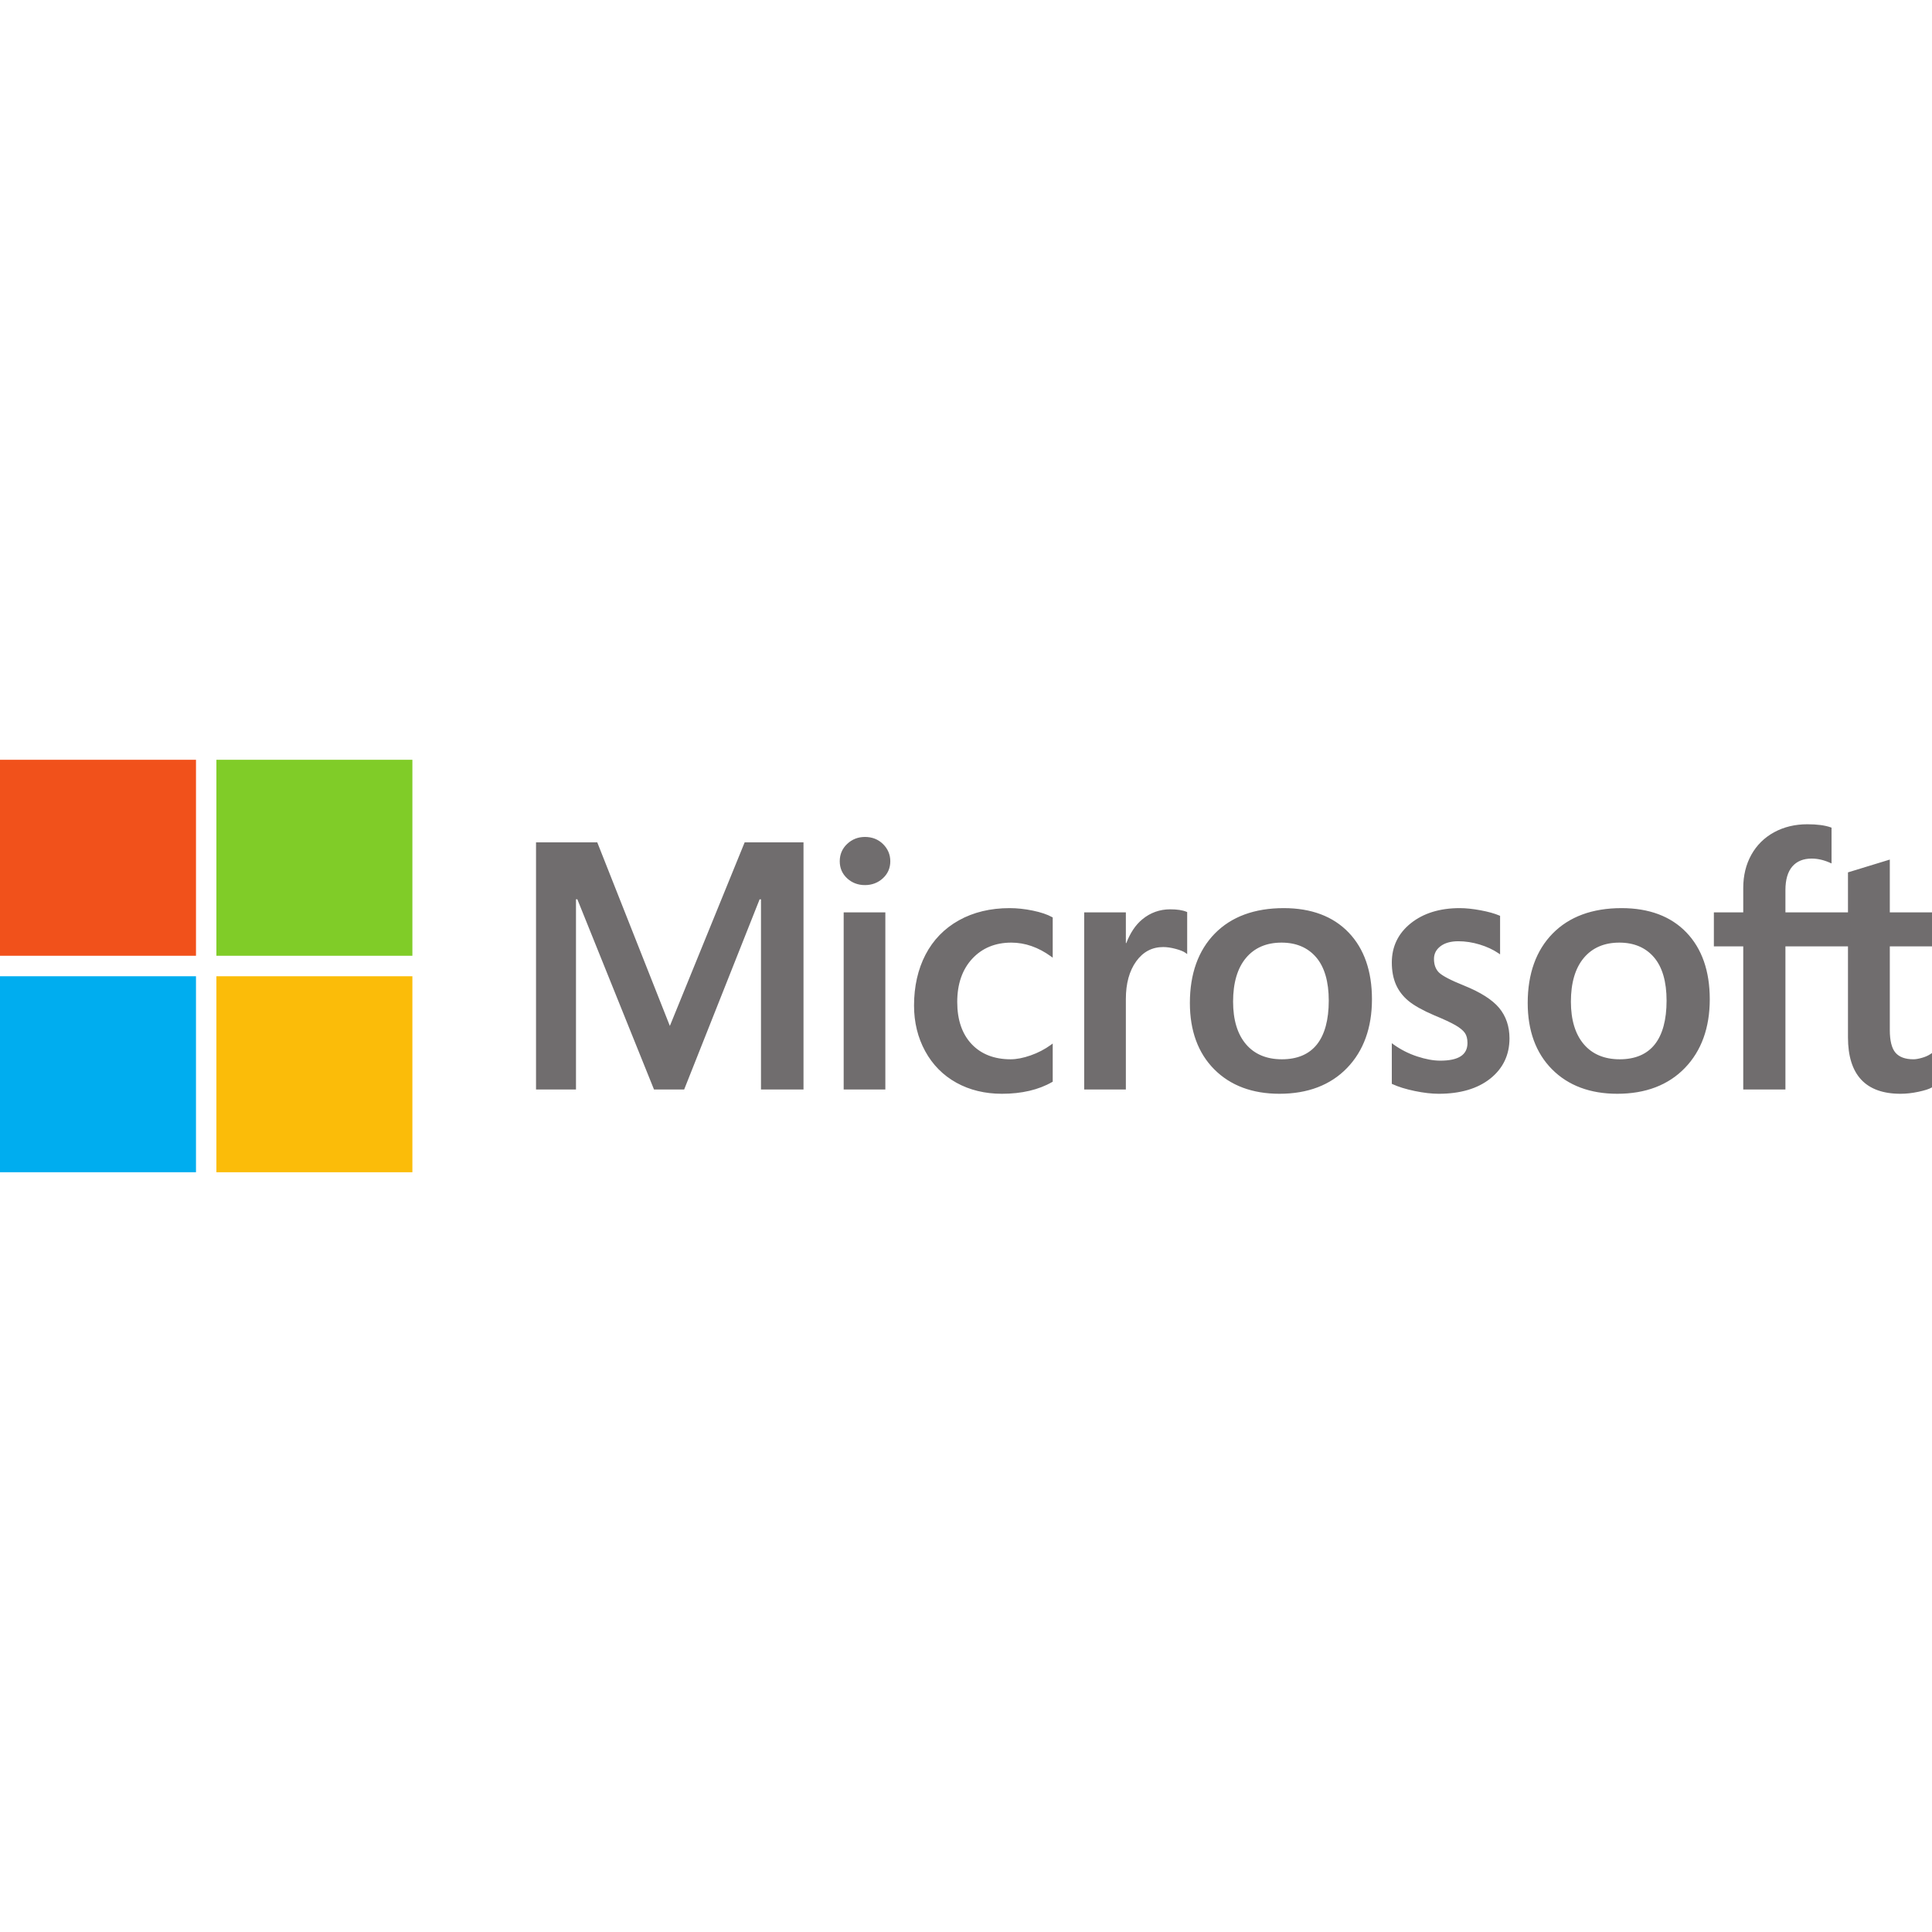
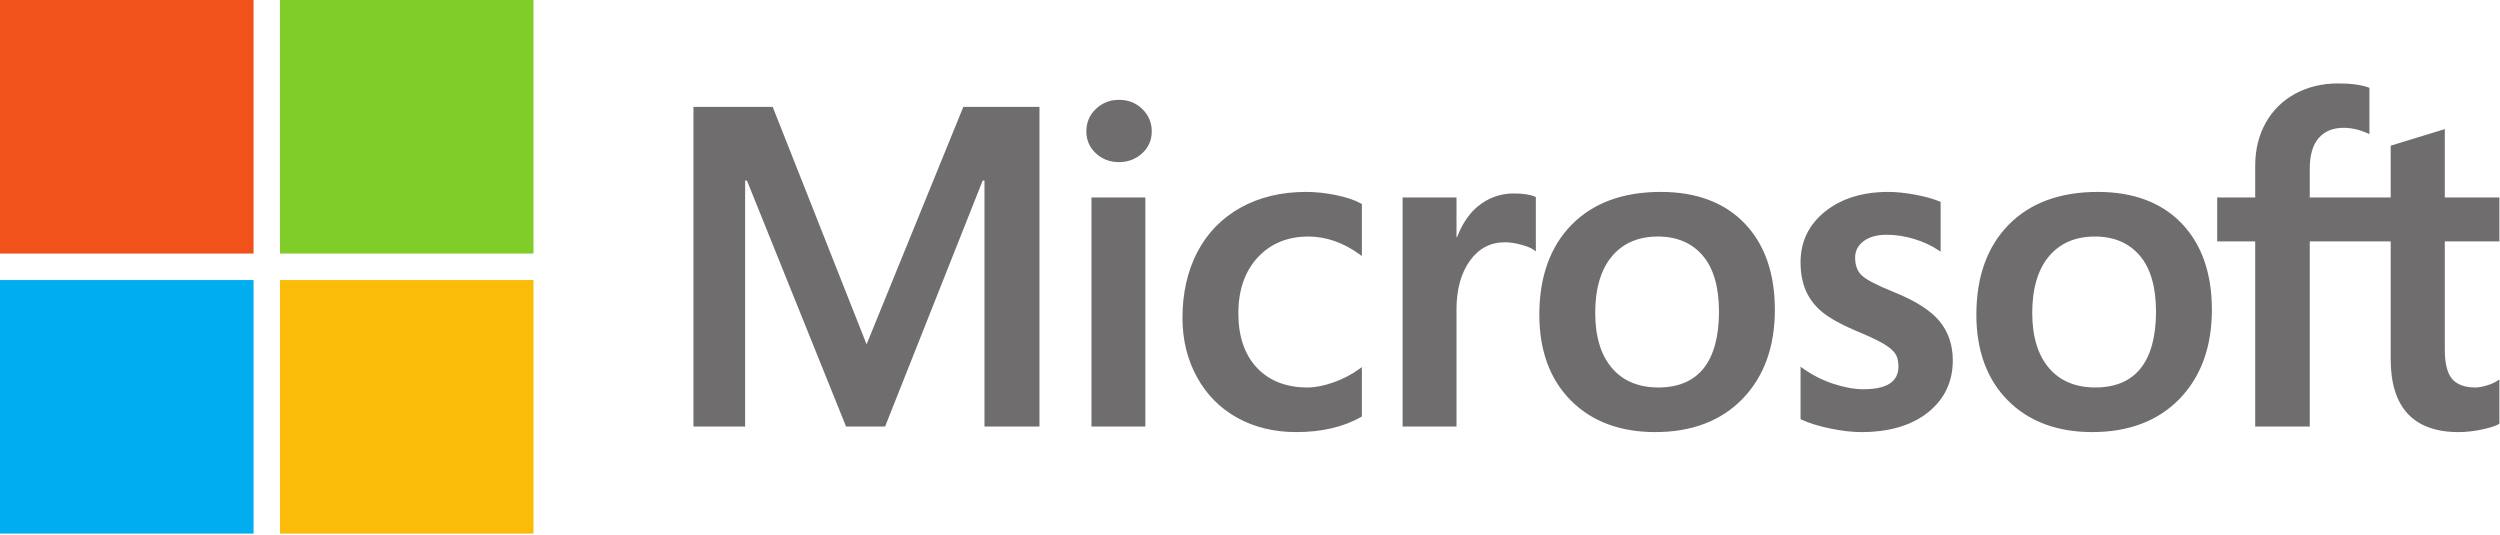
- <svg xmlns="http://www.w3.org/2000/svg" width="800px" height="800px" viewBox="0 -406.53 1033.746 1033.746">
+ <svg xmlns="http://www.w3.org/2000/svg" viewBox="0 0 1034 221">
  <path d="M1033.746 99.838v-18.18h-22.576V53.395l-.76.234-21.205 6.488-.418.127v21.415h-33.469v-11.93c0-5.555 1.242-9.806 3.69-12.641 2.431-2.801 5.908-4.225 10.343-4.225 3.188 0 6.489.751 9.811 2.232l.833.372V36.321l-.392-.144c-3.099-1.114-7.314-1.675-12.539-1.675-6.585 0-12.568 1.433-17.786 4.273-5.221 2.844-9.328 6.904-12.205 12.066-2.867 5.156-4.322 11.111-4.322 17.701v13.116h-15.72v18.18h15.72v76.589h22.567V99.838h33.469v48.671c0 20.045 9.455 30.203 28.102 30.203 3.064 0 6.289-.359 9.582-1.062 3.352-.722 5.635-1.443 6.979-2.213l.297-.176v-18.348l-.918.607c-1.225.816-2.75 1.483-4.538 1.979-1.796.505-3.296.758-4.458.758-4.368 0-7.6-1.177-9.605-3.5-2.028-2.344-3.057-6.443-3.057-12.177V99.838h22.575zM866.635 160.26c-8.191 0-14.649-2.716-19.2-8.066-4.579-5.377-6.899-13.043-6.899-22.783 0-10.049 2.32-17.914 6.901-23.386 4.554-5.436 10.95-8.195 19.014-8.195 7.825 0 14.054 2.635 18.516 7.836 4.484 5.228 6.76 13.03 6.76 23.196 0 10.291-2.14 18.196-6.36 23.484-4.191 5.248-10.493 7.914-18.732 7.914m1.003-80.885c-15.627 0-28.039 4.579-36.889 13.61-8.844 9.032-13.328 21.531-13.328 37.153 0 14.838 4.377 26.773 13.011 35.468 8.634 8.698 20.384 13.104 34.921 13.104 15.148 0 27.313-4.643 36.159-13.799 8.845-9.146 13.326-21.527 13.326-36.784 0-15.07-4.205-27.094-12.502-35.731-8.301-8.641-19.977-13.021-34.698-13.021m-86.602 0c-10.63 0-19.423 2.719-26.14 8.08-6.758 5.393-10.186 12.466-10.186 21.025 0 4.449.74 8.401 2.196 11.753 1.465 3.363 3.732 6.324 6.744 8.809 2.989 2.465 7.603 5.047 13.717 7.674 5.14 2.115 8.973 3.904 11.408 5.314 2.38 1.382 4.069 2.771 5.023 4.124.927 1.324 1.397 3.136 1.397 5.372 0 6.367-4.768 9.465-14.579 9.465-3.639 0-7.79-.76-12.337-2.258a46.347 46.347 0 0 1-12.634-6.406l-.937-.672v21.727l.344.16c3.193 1.474 7.219 2.717 11.964 3.695 4.736.979 9.039 1.477 12.777 1.477 11.535 0 20.824-2.732 27.602-8.125 6.821-5.43 10.278-12.67 10.278-21.525 0-6.388-1.861-11.866-5.529-16.284-3.643-4.382-9.966-8.405-18.785-11.961-7.026-2.82-11.527-5.161-13.384-6.958-1.79-1.736-2.699-4.191-2.699-7.3 0-2.756 1.122-4.964 3.425-6.752 2.321-1.797 5.552-2.711 9.604-2.711 3.76 0 7.607.594 11.433 1.758 3.823 1.164 7.181 2.723 9.984 4.63l.922.63v-20.61l-.354-.152c-2.586-1.109-5.996-2.058-10.138-2.828-4.123-.765-7.863-1.151-11.116-1.151m-95.157 80.885c-8.189 0-14.649-2.716-19.199-8.066-4.58-5.377-6.896-13.041-6.896-22.783 0-10.049 2.319-17.914 6.901-23.386 4.55-5.436 10.945-8.195 19.013-8.195 7.822 0 14.051 2.635 18.514 7.836 4.485 5.228 6.76 13.03 6.76 23.196 0 10.291-2.141 18.196-6.361 23.484-4.191 5.248-10.49 7.914-18.732 7.914m1.006-80.885c-15.631 0-28.044 4.579-36.889 13.61-8.844 9.032-13.331 21.531-13.331 37.153 0 14.844 4.38 26.773 13.014 35.468 8.634 8.698 20.383 13.104 34.92 13.104 15.146 0 27.314-4.643 36.16-13.799 8.843-9.146 13.326-21.527 13.326-36.784 0-15.07-4.206-27.094-12.505-35.731-8.303-8.641-19.977-13.021-34.695-13.021M602.409 98.07V81.658h-22.292v94.767h22.292v-48.477c0-8.243 1.869-15.015 5.557-20.13 3.641-5.054 8.493-7.615 14.417-7.615 2.008 0 4.262.331 6.703.986 2.416.651 4.166 1.358 5.198 2.102l.937.679V81.496l-.361-.155c-2.076-.882-5.013-1.327-8.729-1.327-5.602 0-10.615 1.8-14.909 5.344-3.769 3.115-6.493 7.386-8.576 12.712h-.237zm-62.213-18.695c-10.227 0-19.349 2.193-27.108 6.516-7.775 4.333-13.788 10.519-17.879 18.385-4.073 7.847-6.141 17.013-6.141 27.235 0 8.954 2.005 17.171 5.968 24.413 3.965 7.254 9.577 12.929 16.681 16.865 7.094 3.931 15.293 5.924 24.371 5.924 10.594 0 19.639-2.118 26.891-6.295l.293-.168v-20.423l-.937.684c-3.285 2.393-6.956 4.303-10.906 5.679-3.94 1.375-7.532 2.07-10.682 2.07-8.747 0-15.769-2.737-20.866-8.133-5.108-5.403-7.698-12.99-7.698-22.537 0-9.607 2.701-17.389 8.024-23.131 5.307-5.725 12.342-8.629 20.908-8.629 7.327 0 14.467 2.481 21.222 7.381l.935.679V84.371l-.302-.17c-2.542-1.423-6.009-2.598-10.313-3.489-4.286-.889-8.478-1.337-12.461-1.337m-66.481 2.284h-22.292v94.766h22.292V81.659zm-10.918-40.371c-3.669 0-6.869 1.249-9.498 3.724-2.64 2.482-3.979 5.607-3.979 9.295 0 3.63 1.323 6.698 3.938 9.114 2.598 2.409 5.808 3.63 9.54 3.63 3.731 0 6.953-1.221 9.582-3.626 2.646-2.42 3.988-5.487 3.988-9.118 0-3.559-1.306-6.652-3.879-9.195-2.571-2.538-5.833-3.824-9.692-3.824m-55.62 33.379v101.758h22.75V44.189H398.44l-40.022 98.221-38.839-98.221H286.81v132.235h21.379V74.657h.734l41.013 101.768h16.134l40.373-101.758h.734z" fill="#706d6e" />
  <path d="M104.868 104.868H0V0h104.868v104.868z" fill="#f1511b" />
  <path d="M220.654 104.868H115.788V0h104.866v104.868z" fill="#80cc28" />
  <path d="M104.865 220.695H0V115.828h104.865v104.867z" fill="#00adef" />
  <path d="M220.654 220.695H115.788V115.828h104.866v104.867z" fill="#fbbc09" />
</svg>
